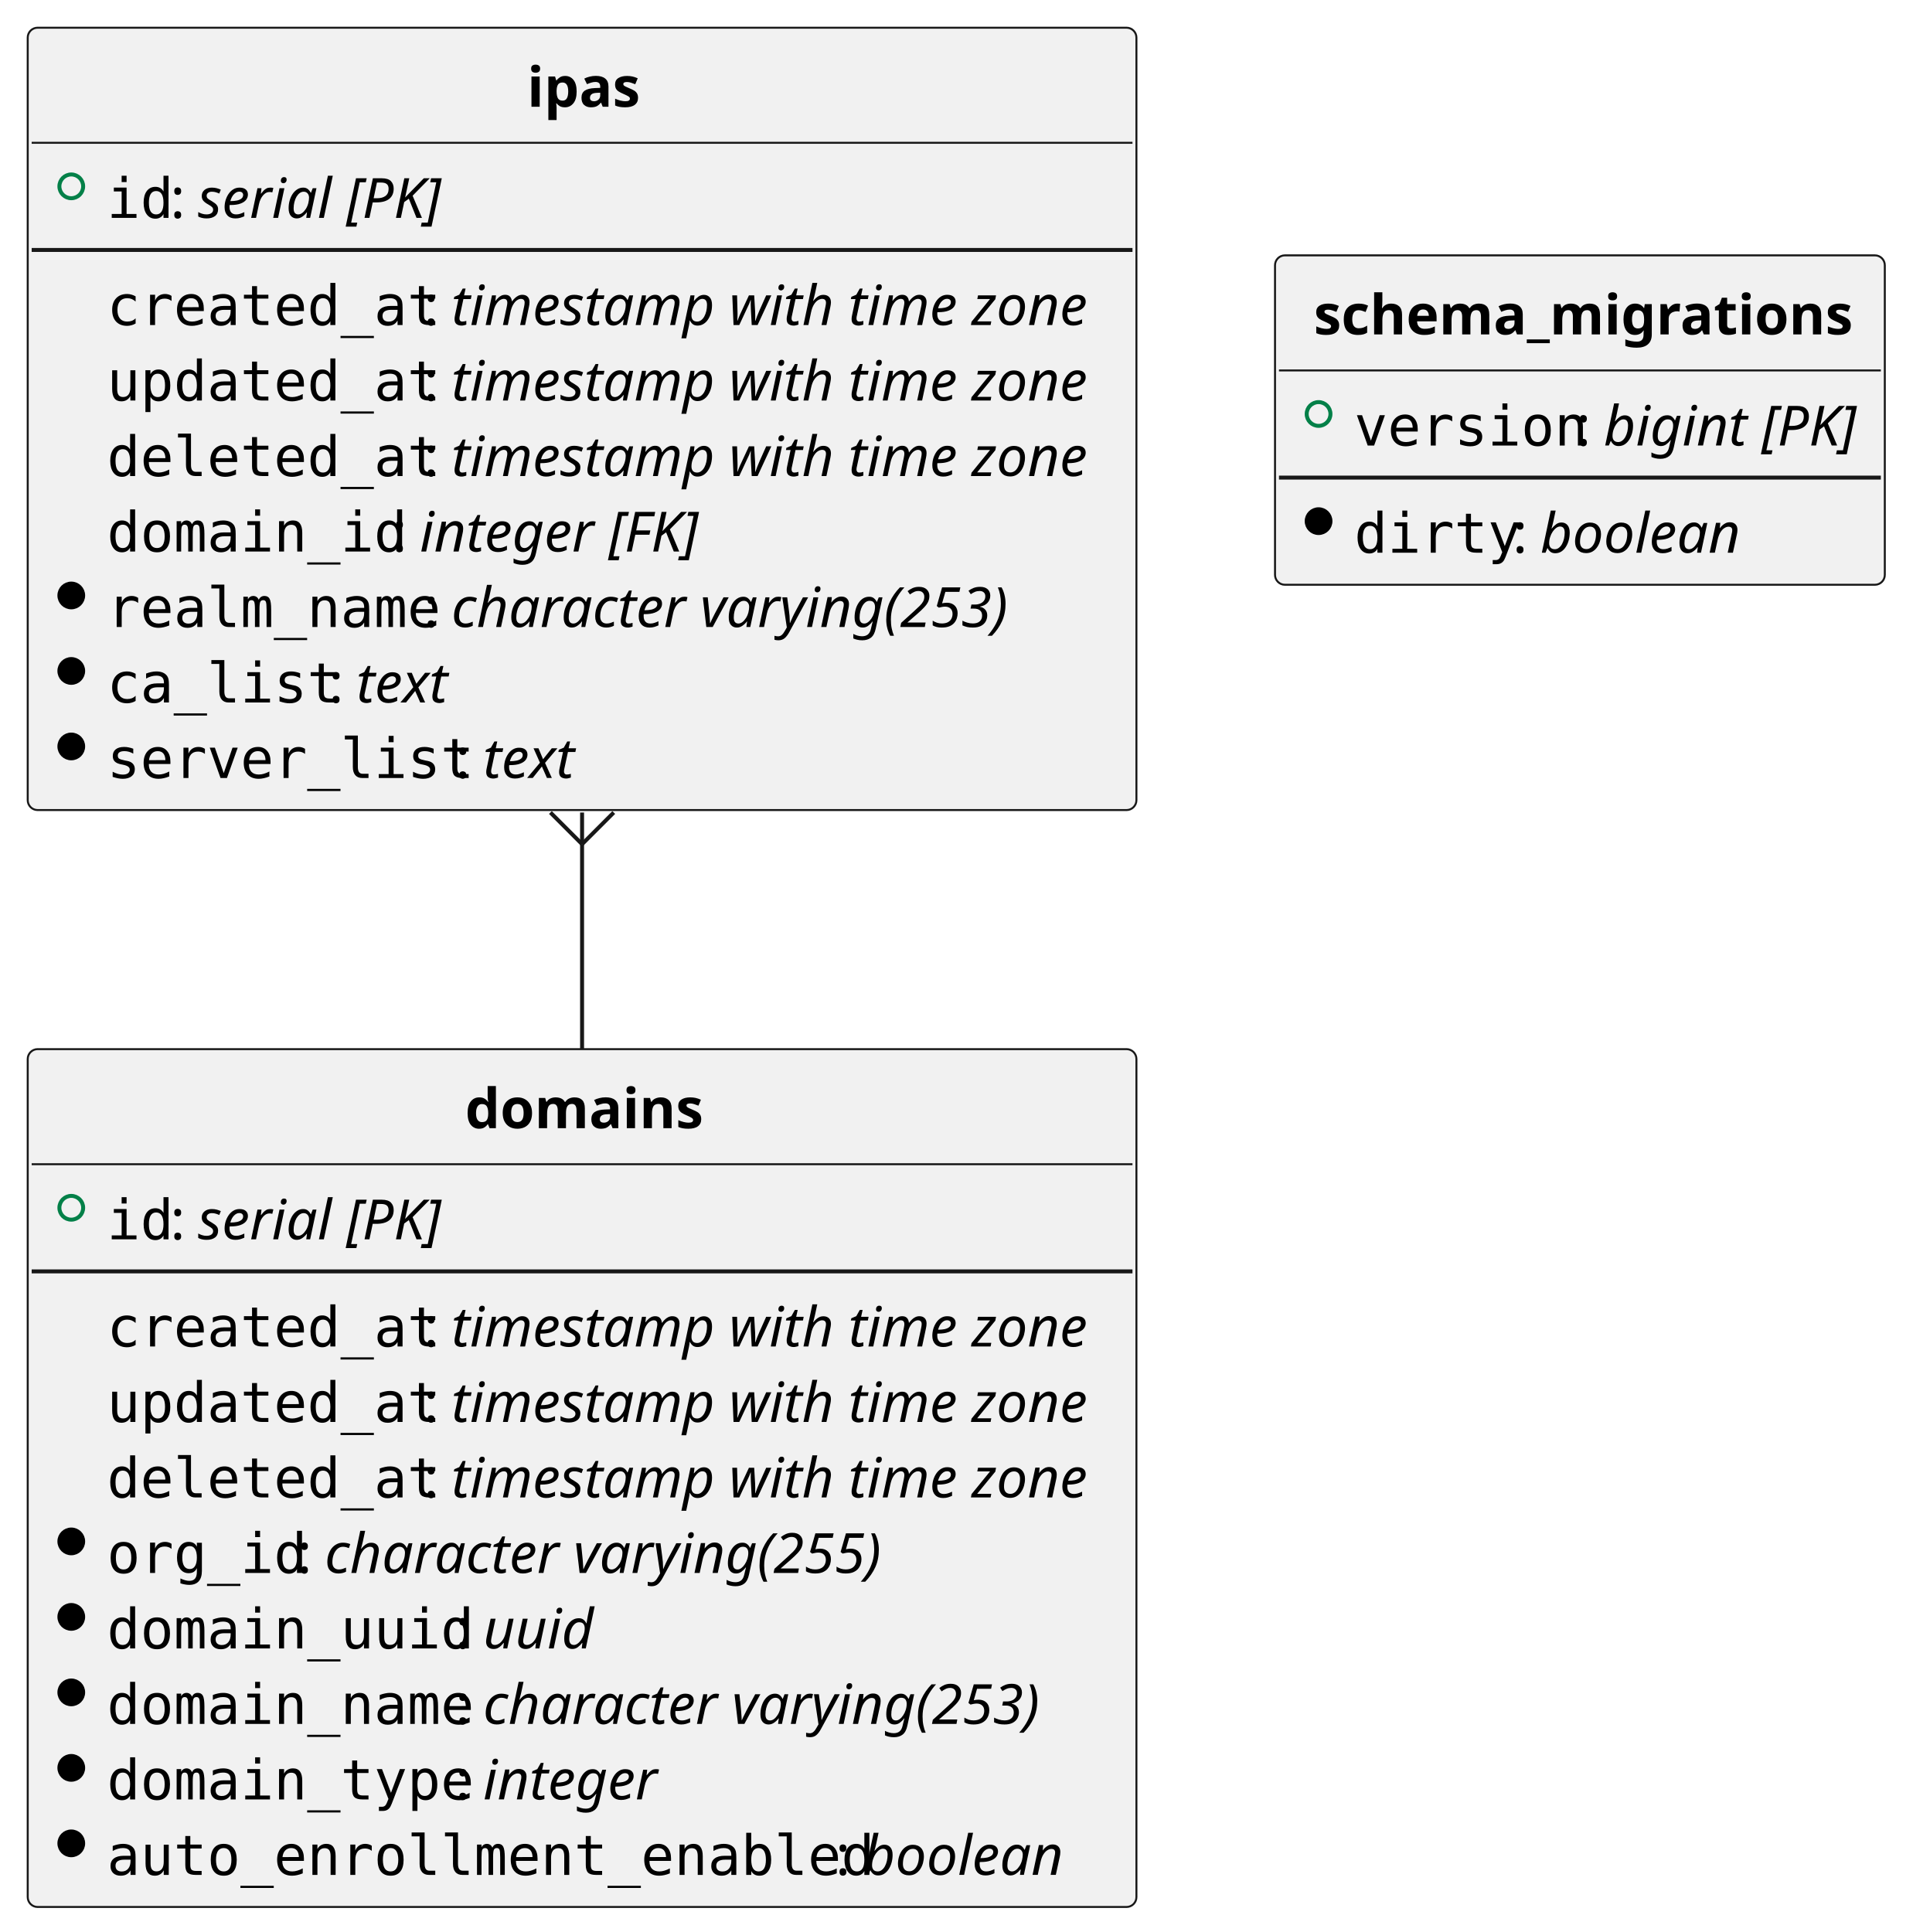
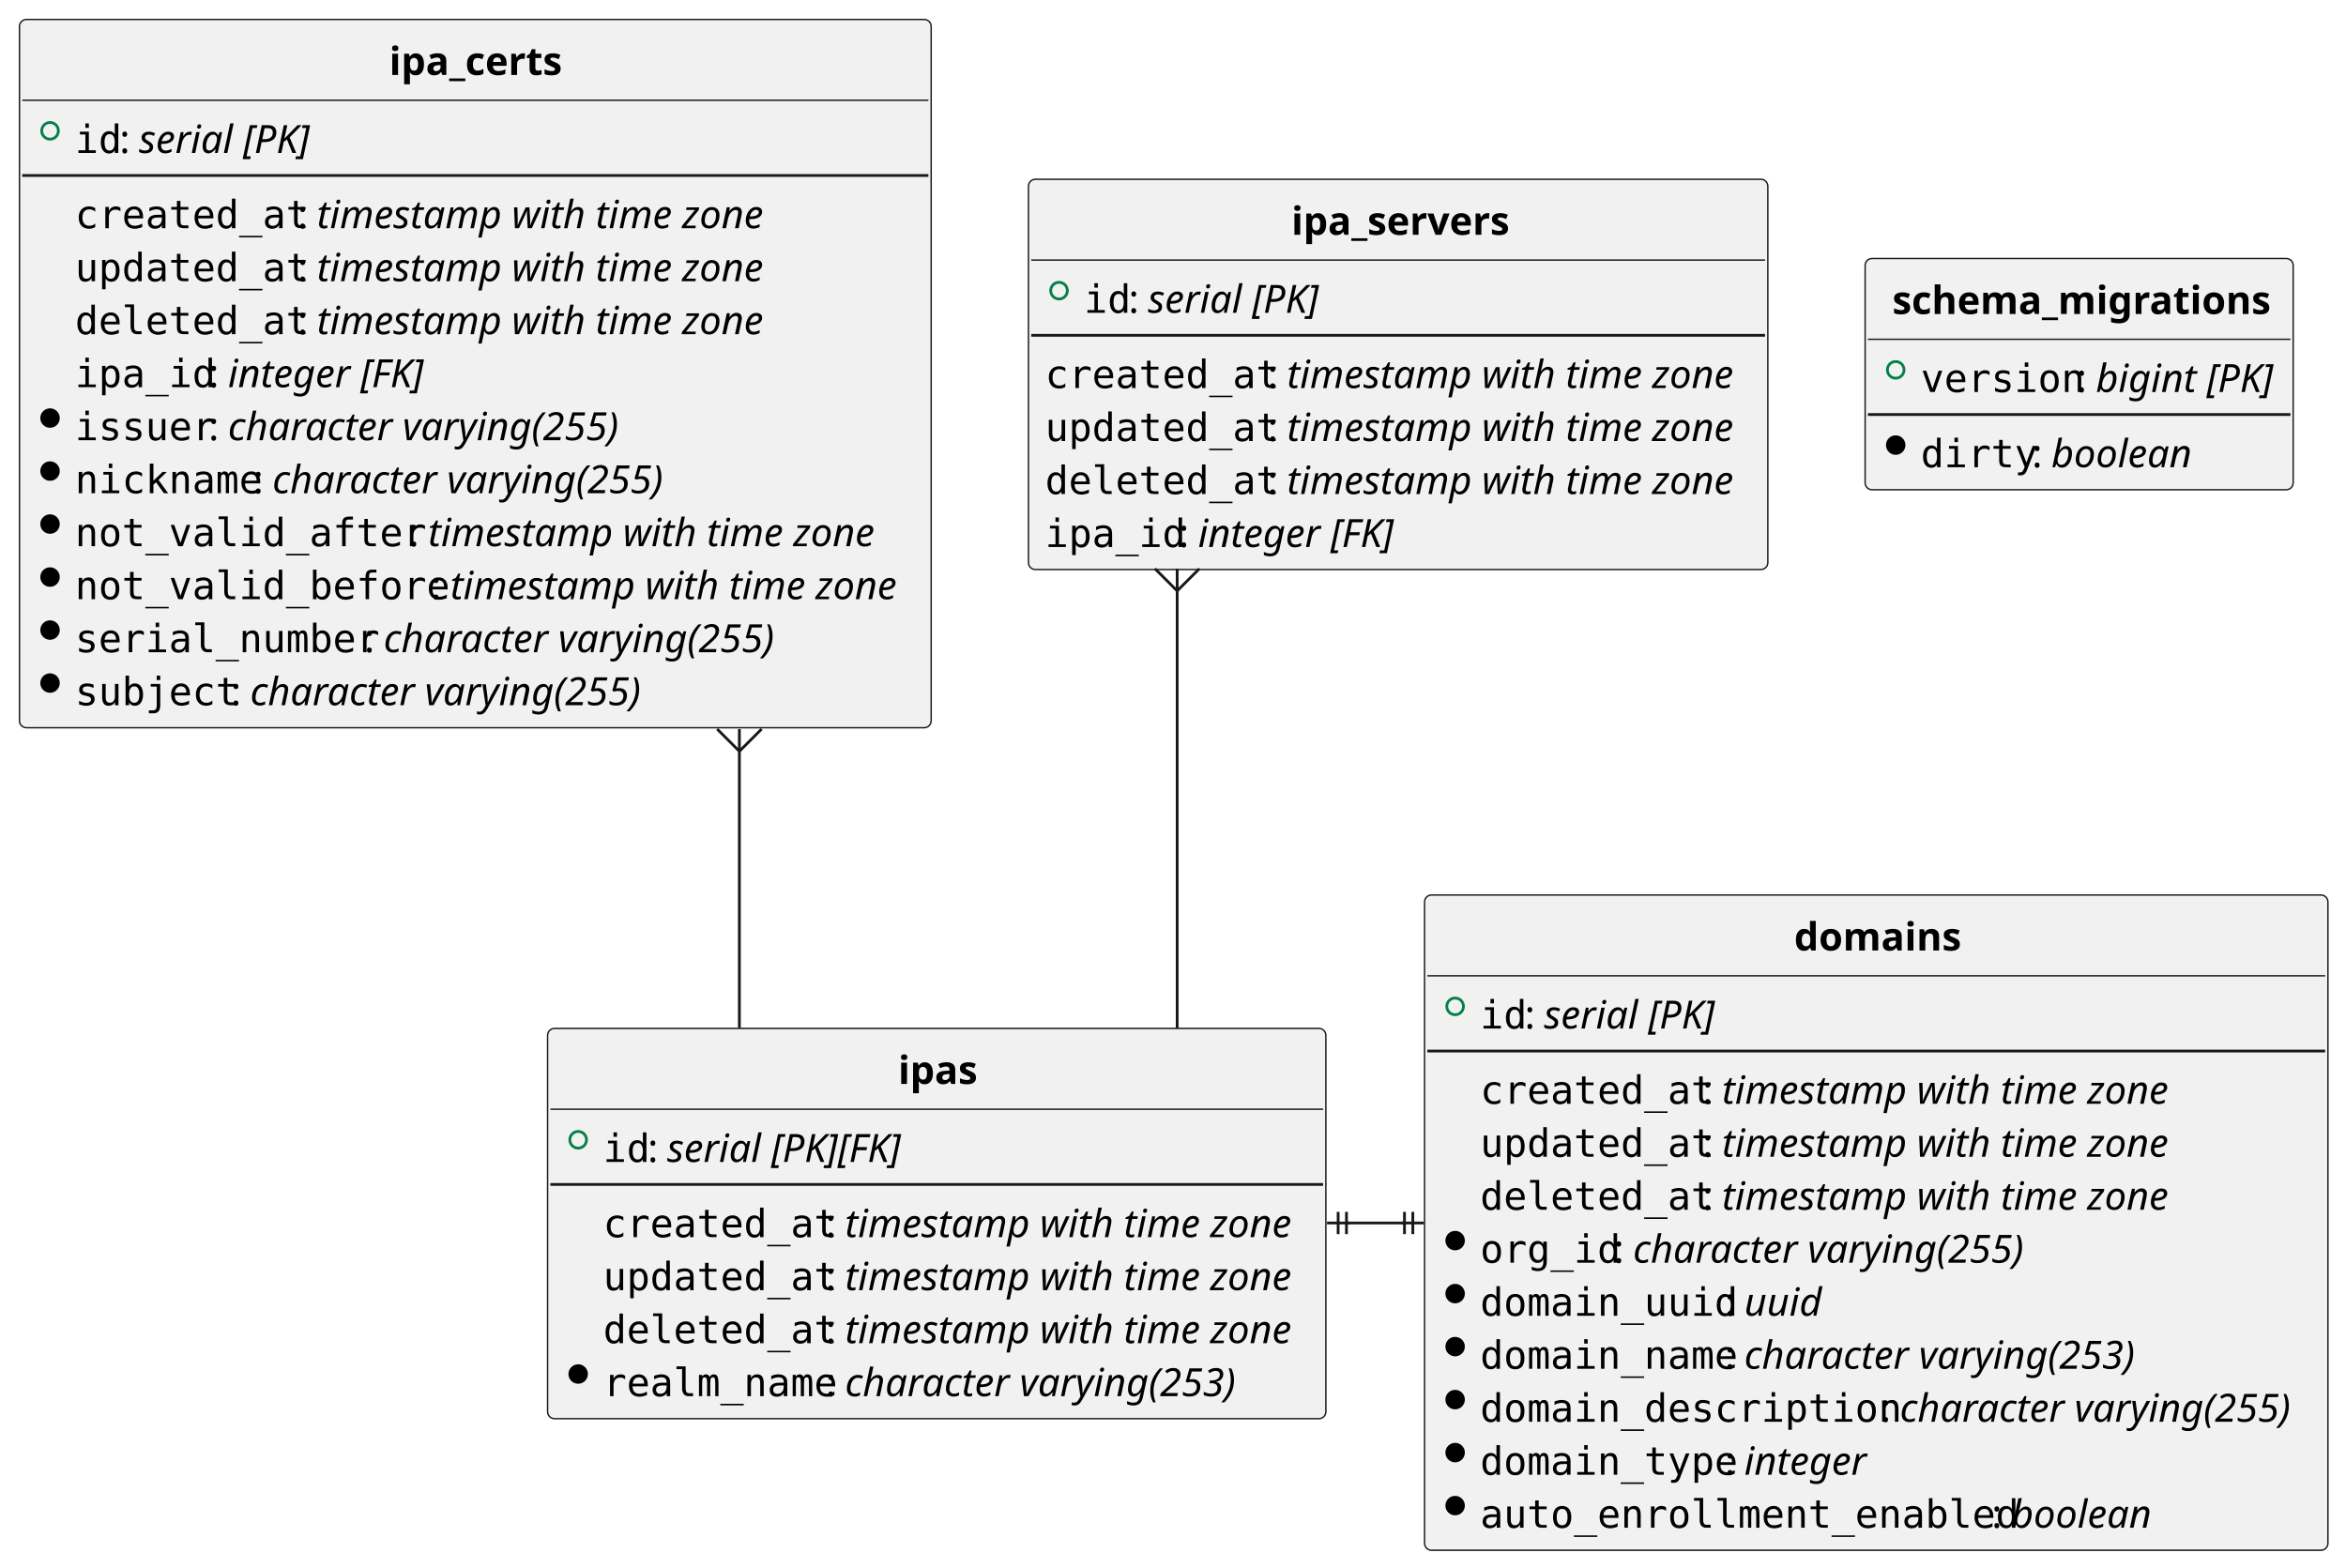
- <svg xmlns="http://www.w3.org/2000/svg" contentStyleType="text/css" height="488px" preserveAspectRatio="none" style="width:483px;height:488px;background:#FFFFFF;" version="1.1" viewBox="0 0 483 488" width="483px" zoomAndPan="magnify">
+ <svg xmlns="http://www.w3.org/2000/svg" contentStyleType="text/css" height="564px" preserveAspectRatio="none" style="width:844px;height:564px;background:#FFFFFF;" version="1.1" viewBox="0 0 844 564" width="844px" zoomAndPan="magnify">
  <defs />
  <g>
    <g id="elem_**domains**">
-       <rect codeLine="4" fill="#F1F1F1" height="216.679" id="**domains**" rx="2.5" ry="2.5" style="stroke:#181818;stroke-width:0.5;" width="280" x="7" y="265" />
-       <text fill="#000000" font-family="sans-serif" font-size="14" font-weight="bold" lengthAdjust="spacing" textLength="59.062" x="117.469" y="284.966">domains</text>
-       <line style="stroke:#181818;stroke-width:0.5;" x1="8" x2="286" y1="294.068" y2="294.068" />
-       <ellipse cx="18" cy="305.068" fill="none" rx="3" ry="3" style="stroke:#038048;stroke-width:1.0;" />
-       <text fill="#000000" font-family="monospace" font-size="14" lengthAdjust="spacing" textLength="16" x="27" y="313.034">id</text>
-       <text fill="#000000" font-family="sans-serif" font-size="14" lengthAdjust="spacing" textLength="3" x="43" y="313.034">:</text>
-       <text fill="#000000" font-family="sans-serif" font-size="14" font-style="italic" lengthAdjust="spacing" textLength="63" x="50" y="313.034">serial [PK]</text>
-       <line style="stroke:#181818;stroke-width:1.0;" x1="8" x2="286" y1="321.136" y2="321.136" />
-       <text fill="#000000" font-family="monospace" font-size="14" lengthAdjust="spacing" textLength="80" x="27" y="340.102">created_at</text>
-       <text fill="#000000" font-family="sans-serif" font-size="14" lengthAdjust="spacing" textLength="3" x="107" y="340.102">:</text>
-       <text fill="#000000" font-family="sans-serif" font-size="14" font-style="italic" lengthAdjust="spacing" textLength="163" x="114" y="340.102">timestamp with time zone</text>
-       <text fill="#000000" font-family="monospace" font-size="14" lengthAdjust="spacing" textLength="80" x="27" y="359.17">updated_at</text>
-       <text fill="#000000" font-family="sans-serif" font-size="14" lengthAdjust="spacing" textLength="3" x="107" y="359.17">:</text>
-       <text fill="#000000" font-family="sans-serif" font-size="14" font-style="italic" lengthAdjust="spacing" textLength="163" x="114" y="359.17">timestamp with time zone</text>
-       <text fill="#000000" font-family="monospace" font-size="14" lengthAdjust="spacing" textLength="80" x="27" y="378.238">deleted_at</text>
-       <text fill="#000000" font-family="sans-serif" font-size="14" lengthAdjust="spacing" textLength="3" x="107" y="378.238">:</text>
-       <text fill="#000000" font-family="sans-serif" font-size="14" font-style="italic" lengthAdjust="spacing" textLength="163" x="114" y="378.238">timestamp with time zone</text>
-       <ellipse cx="18" cy="389.34" fill="#000000" rx="3" ry="3" style="stroke:#000000;stroke-width:1.0;" />
-       <text fill="#000000" font-family="monospace" font-size="14" lengthAdjust="spacing" textLength="48" x="27" y="397.305">org_id</text>
-       <text fill="#000000" font-family="sans-serif" font-size="14" lengthAdjust="spacing" textLength="3" x="75" y="397.305">:</text>
-       <text fill="#000000" font-family="sans-serif" font-size="14" font-style="italic" lengthAdjust="spacing" textLength="144" x="82" y="397.305">character varying(255)</text>
-       <ellipse cx="18" cy="408.408" fill="#000000" rx="3" ry="3" style="stroke:#000000;stroke-width:1.0;" />
-       <text fill="#000000" font-family="monospace" font-size="14" lengthAdjust="spacing" textLength="88" x="27" y="416.373">domain_uuid</text>
-       <text fill="#000000" font-family="sans-serif" font-size="14" lengthAdjust="spacing" textLength="3" x="115" y="416.373">:</text>
-       <text fill="#000000" font-family="sans-serif" font-size="14" font-style="italic" lengthAdjust="spacing" textLength="28" x="122" y="416.373">uuid</text>
-       <ellipse cx="18" cy="427.475" fill="#000000" rx="3" ry="3" style="stroke:#000000;stroke-width:1.0;" />
-       <text fill="#000000" font-family="monospace" font-size="14" lengthAdjust="spacing" textLength="88" x="27" y="435.441">domain_name</text>
-       <text fill="#000000" font-family="sans-serif" font-size="14" lengthAdjust="spacing" textLength="3" x="115" y="435.441">:</text>
-       <text fill="#000000" font-family="sans-serif" font-size="14" font-style="italic" lengthAdjust="spacing" textLength="144" x="122" y="435.441">character varying(253)</text>
-       <ellipse cx="18" cy="446.543" fill="#000000" rx="3" ry="3" style="stroke:#000000;stroke-width:1.0;" />
-       <text fill="#000000" font-family="monospace" font-size="14" lengthAdjust="spacing" textLength="88" x="27" y="454.509">domain_type</text>
-       <text fill="#000000" font-family="sans-serif" font-size="14" lengthAdjust="spacing" textLength="3" x="115" y="454.509">:</text>
-       <text fill="#000000" font-family="sans-serif" font-size="14" font-style="italic" lengthAdjust="spacing" textLength="45" x="122" y="454.509">integer</text>
-       <ellipse cx="18" cy="465.611" fill="#000000" rx="3" ry="3" style="stroke:#000000;stroke-width:1.0;" />
-       <text fill="#000000" font-family="monospace" font-size="14" lengthAdjust="spacing" textLength="184" x="27" y="473.577">auto_enrollment_enabled</text>
-       <text fill="#000000" font-family="sans-serif" font-size="14" lengthAdjust="spacing" textLength="3" x="211" y="473.577">:</text>
-       <text fill="#000000" font-family="sans-serif" font-size="14" font-style="italic" lengthAdjust="spacing" textLength="51" x="218" y="473.577">boolean</text>
+       <rect codeLine="4" fill="#F1F1F1" height="235.747" id="**domains**" rx="2.5" ry="2.5" style="stroke:#181818;stroke-width:0.5;" width="325" x="512.5" y="322" />
+       <text fill="#000000" font-family="sans-serif" font-size="14" font-weight="bold" lengthAdjust="spacing" textLength="59.062" x="645.469" y="341.966">domains</text>
+       <line style="stroke:#181818;stroke-width:0.5;" x1="513.5" x2="836.5" y1="351.068" y2="351.068" />
+       <ellipse cx="523.5" cy="362.068" fill="none" rx="3" ry="3" style="stroke:#038048;stroke-width:1.0;" />
+       <text fill="#000000" font-family="monospace" font-size="14" lengthAdjust="spacing" textLength="16" x="532.5" y="370.034">id</text>
+       <text fill="#000000" font-family="sans-serif" font-size="14" lengthAdjust="spacing" textLength="3" x="548.5" y="370.034">:</text>
+       <text fill="#000000" font-family="sans-serif" font-size="14" font-style="italic" lengthAdjust="spacing" textLength="63" x="555.5" y="370.034">serial [PK]</text>
+       <line style="stroke:#181818;stroke-width:1.0;" x1="513.5" x2="836.5" y1="378.136" y2="378.136" />
+       <text fill="#000000" font-family="monospace" font-size="14" lengthAdjust="spacing" textLength="80" x="532.5" y="397.102">created_at</text>
+       <text fill="#000000" font-family="sans-serif" font-size="14" lengthAdjust="spacing" textLength="3" x="612.5" y="397.102">:</text>
+       <text fill="#000000" font-family="sans-serif" font-size="14" font-style="italic" lengthAdjust="spacing" textLength="163" x="619.5" y="397.102">timestamp with time zone</text>
+       <text fill="#000000" font-family="monospace" font-size="14" lengthAdjust="spacing" textLength="80" x="532.5" y="416.17">updated_at</text>
+       <text fill="#000000" font-family="sans-serif" font-size="14" lengthAdjust="spacing" textLength="3" x="612.5" y="416.17">:</text>
+       <text fill="#000000" font-family="sans-serif" font-size="14" font-style="italic" lengthAdjust="spacing" textLength="163" x="619.5" y="416.17">timestamp with time zone</text>
+       <text fill="#000000" font-family="monospace" font-size="14" lengthAdjust="spacing" textLength="80" x="532.5" y="435.238">deleted_at</text>
+       <text fill="#000000" font-family="sans-serif" font-size="14" lengthAdjust="spacing" textLength="3" x="612.5" y="435.238">:</text>
+       <text fill="#000000" font-family="sans-serif" font-size="14" font-style="italic" lengthAdjust="spacing" textLength="163" x="619.5" y="435.238">timestamp with time zone</text>
+       <ellipse cx="523.5" cy="446.34" fill="#000000" rx="3" ry="3" style="stroke:#000000;stroke-width:1.0;" />
+       <text fill="#000000" font-family="monospace" font-size="14" lengthAdjust="spacing" textLength="48" x="532.5" y="454.305">org_id</text>
+       <text fill="#000000" font-family="sans-serif" font-size="14" lengthAdjust="spacing" textLength="3" x="580.5" y="454.305">:</text>
+       <text fill="#000000" font-family="sans-serif" font-size="14" font-style="italic" lengthAdjust="spacing" textLength="144" x="587.5" y="454.305">character varying(255)</text>
+       <ellipse cx="523.5" cy="465.408" fill="#000000" rx="3" ry="3" style="stroke:#000000;stroke-width:1.0;" />
+       <text fill="#000000" font-family="monospace" font-size="14" lengthAdjust="spacing" textLength="88" x="532.5" y="473.373">domain_uuid</text>
+       <text fill="#000000" font-family="sans-serif" font-size="14" lengthAdjust="spacing" textLength="3" x="620.5" y="473.373">:</text>
+       <text fill="#000000" font-family="sans-serif" font-size="14" font-style="italic" lengthAdjust="spacing" textLength="28" x="627.5" y="473.373">uuid</text>
+       <ellipse cx="523.5" cy="484.475" fill="#000000" rx="3" ry="3" style="stroke:#000000;stroke-width:1.0;" />
+       <text fill="#000000" font-family="monospace" font-size="14" lengthAdjust="spacing" textLength="88" x="532.5" y="492.441">domain_name</text>
+       <text fill="#000000" font-family="sans-serif" font-size="14" lengthAdjust="spacing" textLength="3" x="620.5" y="492.441">:</text>
+       <text fill="#000000" font-family="sans-serif" font-size="14" font-style="italic" lengthAdjust="spacing" textLength="144" x="627.5" y="492.441">character varying(253)</text>
+       <ellipse cx="523.5" cy="503.543" fill="#000000" rx="3" ry="3" style="stroke:#000000;stroke-width:1.0;" />
+       <text fill="#000000" font-family="monospace" font-size="14" lengthAdjust="spacing" textLength="144" x="532.5" y="511.509">domain_description</text>
+       <text fill="#000000" font-family="sans-serif" font-size="14" lengthAdjust="spacing" textLength="3" x="676.5" y="511.509">:</text>
+       <text fill="#000000" font-family="sans-serif" font-size="14" font-style="italic" lengthAdjust="spacing" textLength="144" x="683.5" y="511.509">character varying(255)</text>
+       <ellipse cx="523.5" cy="522.611" fill="#000000" rx="3" ry="3" style="stroke:#000000;stroke-width:1.0;" />
+       <text fill="#000000" font-family="monospace" font-size="14" lengthAdjust="spacing" textLength="88" x="532.5" y="530.577">domain_type</text>
+       <text fill="#000000" font-family="sans-serif" font-size="14" lengthAdjust="spacing" textLength="3" x="620.5" y="530.577">:</text>
+       <text fill="#000000" font-family="sans-serif" font-size="14" font-style="italic" lengthAdjust="spacing" textLength="45" x="627.5" y="530.577">integer</text>
+       <ellipse cx="523.5" cy="541.679" fill="#000000" rx="3" ry="3" style="stroke:#000000;stroke-width:1.0;" />
+       <text fill="#000000" font-family="monospace" font-size="14" lengthAdjust="spacing" textLength="184" x="532.5" y="549.645">auto_enrollment_enabled</text>
+       <text fill="#000000" font-family="sans-serif" font-size="14" lengthAdjust="spacing" textLength="3" x="716.5" y="549.645">:</text>
+       <text fill="#000000" font-family="sans-serif" font-size="14" font-style="italic" lengthAdjust="spacing" textLength="51" x="723.5" y="549.645">boolean</text>
    </g>
-     <g id="elem_**ipas**">
-       <rect codeLine="17" fill="#F1F1F1" height="197.611" id="**ipas**" rx="2.5" ry="2.5" style="stroke:#181818;stroke-width:0.5;" width="280" x="7" y="7" />
-       <text fill="#000000" font-family="sans-serif" font-size="14" font-weight="bold" lengthAdjust="spacing" textLength="27.75" x="133.125" y="26.966">ipas</text>
-       <line style="stroke:#181818;stroke-width:0.5;" x1="8" x2="286" y1="36.068" y2="36.068" />
+     <g id="elem_**ipa_certs**">
+       <rect codeLine="18" fill="#F1F1F1" height="254.815" id="**ipa_certs**" rx="2.5" ry="2.5" style="stroke:#181818;stroke-width:0.5;" width="328" x="7" y="7" />
+       <text fill="#000000" font-family="sans-serif" font-size="14" font-weight="bold" lengthAdjust="spacing" textLength="61.938" x="140.031" y="26.966">ipa_certs</text>
+       <line style="stroke:#181818;stroke-width:0.5;" x1="8" x2="334" y1="36.068" y2="36.068" />
      <ellipse cx="18" cy="47.068" fill="none" rx="3" ry="3" style="stroke:#038048;stroke-width:1.0;" />
      <text fill="#000000" font-family="monospace" font-size="14" lengthAdjust="spacing" textLength="16" x="27" y="55.034">id</text>
      <text fill="#000000" font-family="sans-serif" font-size="14" lengthAdjust="spacing" textLength="3" x="43" y="55.034">:</text>
      <text fill="#000000" font-family="sans-serif" font-size="14" font-style="italic" lengthAdjust="spacing" textLength="63" x="50" y="55.034">serial [PK]</text>
-       <line style="stroke:#181818;stroke-width:1.0;" x1="8" x2="286" y1="63.136" y2="63.136" />
+       <line style="stroke:#181818;stroke-width:1.0;" x1="8" x2="334" y1="63.136" y2="63.136" />
      <text fill="#000000" font-family="monospace" font-size="14" lengthAdjust="spacing" textLength="80" x="27" y="82.102">created_at</text>
      <text fill="#000000" font-family="sans-serif" font-size="14" lengthAdjust="spacing" textLength="3" x="107" y="82.102">:</text>
      <text fill="#000000" font-family="sans-serif" font-size="14" font-style="italic" lengthAdjust="spacing" textLength="163" x="114" y="82.102">timestamp with time zone</text>
      <text fill="#000000" font-family="monospace" font-size="14" lengthAdjust="spacing" textLength="80" x="27" y="101.17">updated_at</text>
      <text fill="#000000" font-family="sans-serif" font-size="14" lengthAdjust="spacing" textLength="3" x="107" y="101.17">:</text>
      <text fill="#000000" font-family="sans-serif" font-size="14" font-style="italic" lengthAdjust="spacing" textLength="163" x="114" y="101.17">timestamp with time zone</text>
      <text fill="#000000" font-family="monospace" font-size="14" lengthAdjust="spacing" textLength="80" x="27" y="120.238">deleted_at</text>
      <text fill="#000000" font-family="sans-serif" font-size="14" lengthAdjust="spacing" textLength="3" x="107" y="120.238">:</text>
      <text fill="#000000" font-family="sans-serif" font-size="14" font-style="italic" lengthAdjust="spacing" textLength="163" x="114" y="120.238">timestamp with time zone</text>
-       <text fill="#000000" font-family="monospace" font-size="14" lengthAdjust="spacing" textLength="72" x="27" y="139.305">domain_id</text>
-       <text fill="#000000" font-family="sans-serif" font-size="14" lengthAdjust="spacing" textLength="3" x="99" y="139.305">:</text>
-       <text fill="#000000" font-family="sans-serif" font-size="14" font-style="italic" lengthAdjust="spacing" textLength="72" x="106" y="139.305">integer [FK]</text>
+       <text fill="#000000" font-family="monospace" font-size="14" lengthAdjust="spacing" textLength="48" x="27" y="139.305">ipa_id</text>
+       <text fill="#000000" font-family="sans-serif" font-size="14" lengthAdjust="spacing" textLength="3" x="75" y="139.305">:</text>
+       <text fill="#000000" font-family="sans-serif" font-size="14" font-style="italic" lengthAdjust="spacing" textLength="72" x="82" y="139.305">integer [FK]</text>
      <ellipse cx="18" cy="150.407" fill="#000000" rx="3" ry="3" style="stroke:#000000;stroke-width:1.0;" />
-       <text fill="#000000" font-family="monospace" font-size="14" lengthAdjust="spacing" textLength="80" x="27" y="158.373">realm_name</text>
-       <text fill="#000000" font-family="sans-serif" font-size="14" lengthAdjust="spacing" textLength="3" x="107" y="158.373">:</text>
-       <text fill="#000000" font-family="sans-serif" font-size="14" font-style="italic" lengthAdjust="spacing" textLength="144" x="114" y="158.373">character varying(253)</text>
+       <text fill="#000000" font-family="monospace" font-size="14" lengthAdjust="spacing" textLength="48" x="27" y="158.373">issuer</text>
+       <text fill="#000000" font-family="sans-serif" font-size="14" lengthAdjust="spacing" textLength="3" x="75" y="158.373">:</text>
+       <text fill="#000000" font-family="sans-serif" font-size="14" font-style="italic" lengthAdjust="spacing" textLength="144" x="82" y="158.373">character varying(255)</text>
      <ellipse cx="18" cy="169.475" fill="#000000" rx="3" ry="3" style="stroke:#000000;stroke-width:1.0;" />
-       <text fill="#000000" font-family="monospace" font-size="14" lengthAdjust="spacing" textLength="56" x="27" y="177.441">ca_list</text>
-       <text fill="#000000" font-family="sans-serif" font-size="14" lengthAdjust="spacing" textLength="3" x="83" y="177.441">:</text>
-       <text fill="#000000" font-family="sans-serif" font-size="14" font-style="italic" lengthAdjust="spacing" textLength="24" x="90" y="177.441">text</text>
+       <text fill="#000000" font-family="monospace" font-size="14" lengthAdjust="spacing" textLength="64" x="27" y="177.441">nickname</text>
+       <text fill="#000000" font-family="sans-serif" font-size="14" lengthAdjust="spacing" textLength="3" x="91" y="177.441">:</text>
+       <text fill="#000000" font-family="sans-serif" font-size="14" font-style="italic" lengthAdjust="spacing" textLength="144" x="98" y="177.441">character varying(255)</text>
      <ellipse cx="18" cy="188.543" fill="#000000" rx="3" ry="3" style="stroke:#000000;stroke-width:1.0;" />
-       <text fill="#000000" font-family="monospace" font-size="14" lengthAdjust="spacing" textLength="88" x="27" y="196.509">server_list</text>
-       <text fill="#000000" font-family="sans-serif" font-size="14" lengthAdjust="spacing" textLength="3" x="115" y="196.509">:</text>
-       <text fill="#000000" font-family="sans-serif" font-size="14" font-style="italic" lengthAdjust="spacing" textLength="24" x="122" y="196.509">text</text>
+       <text fill="#000000" font-family="monospace" font-size="14" lengthAdjust="spacing" textLength="120" x="27" y="196.509">not_valid_after</text>
+       <text fill="#000000" font-family="sans-serif" font-size="14" lengthAdjust="spacing" textLength="3" x="147" y="196.509">:</text>
+       <text fill="#000000" font-family="sans-serif" font-size="14" font-style="italic" lengthAdjust="spacing" textLength="163" x="154" y="196.509">timestamp with time zone</text>
+       <ellipse cx="18" cy="207.611" fill="#000000" rx="3" ry="3" style="stroke:#000000;stroke-width:1.0;" />
+       <text fill="#000000" font-family="monospace" font-size="14" lengthAdjust="spacing" textLength="128" x="27" y="215.577">not_valid_before</text>
+       <text fill="#000000" font-family="sans-serif" font-size="14" lengthAdjust="spacing" textLength="3" x="155" y="215.577">:</text>
+       <text fill="#000000" font-family="sans-serif" font-size="14" font-style="italic" lengthAdjust="spacing" textLength="163" x="162" y="215.577">timestamp with time zone</text>
+       <ellipse cx="18" cy="226.679" fill="#000000" rx="3" ry="3" style="stroke:#000000;stroke-width:1.0;" />
+       <text fill="#000000" font-family="monospace" font-size="14" lengthAdjust="spacing" textLength="104" x="27" y="234.645">serial_number</text>
+       <text fill="#000000" font-family="sans-serif" font-size="14" lengthAdjust="spacing" textLength="3" x="131" y="234.645">:</text>
+       <text fill="#000000" font-family="sans-serif" font-size="14" font-style="italic" lengthAdjust="spacing" textLength="144" x="138" y="234.645">character varying(255)</text>
+       <ellipse cx="18" cy="245.747" fill="#000000" rx="3" ry="3" style="stroke:#000000;stroke-width:1.0;" />
+       <text fill="#000000" font-family="monospace" font-size="14" lengthAdjust="spacing" textLength="56" x="27" y="253.713">subject</text>
+       <text fill="#000000" font-family="sans-serif" font-size="14" lengthAdjust="spacing" textLength="3" x="83" y="253.713">:</text>
+       <text fill="#000000" font-family="sans-serif" font-size="14" font-style="italic" lengthAdjust="spacing" textLength="144" x="90" y="253.713">character varying(255)</text>
+     </g>
+     <g id="elem_**ipa_servers**">
+       <rect codeLine="33" fill="#F1F1F1" height="140.407" id="**ipa_servers**" rx="2.5" ry="2.5" style="stroke:#181818;stroke-width:0.5;" width="266" x="370" y="64.5" />
+       <text fill="#000000" font-family="sans-serif" font-size="14" font-weight="bold" lengthAdjust="spacing" textLength="76.812" x="464.594" y="84.466">ipa_servers</text>
+       <line style="stroke:#181818;stroke-width:0.5;" x1="371" x2="635" y1="93.568" y2="93.568" />
+       <ellipse cx="381" cy="104.568" fill="none" rx="3" ry="3" style="stroke:#038048;stroke-width:1.0;" />
+       <text fill="#000000" font-family="monospace" font-size="14" lengthAdjust="spacing" textLength="16" x="390" y="112.534">id</text>
+       <text fill="#000000" font-family="sans-serif" font-size="14" lengthAdjust="spacing" textLength="3" x="406" y="112.534">:</text>
+       <text fill="#000000" font-family="sans-serif" font-size="14" font-style="italic" lengthAdjust="spacing" textLength="63" x="413" y="112.534">serial [PK]</text>
+       <line style="stroke:#181818;stroke-width:1.0;" x1="371" x2="635" y1="120.636" y2="120.636" />
+       <text fill="#000000" font-family="monospace" font-size="14" lengthAdjust="spacing" textLength="80" x="376" y="139.602">created_at</text>
+       <text fill="#000000" font-family="sans-serif" font-size="14" lengthAdjust="spacing" textLength="3" x="456" y="139.602">:</text>
+       <text fill="#000000" font-family="sans-serif" font-size="14" font-style="italic" lengthAdjust="spacing" textLength="163" x="463" y="139.602">timestamp with time zone</text>
+       <text fill="#000000" font-family="monospace" font-size="14" lengthAdjust="spacing" textLength="80" x="376" y="158.67">updated_at</text>
+       <text fill="#000000" font-family="sans-serif" font-size="14" lengthAdjust="spacing" textLength="3" x="456" y="158.67">:</text>
+       <text fill="#000000" font-family="sans-serif" font-size="14" font-style="italic" lengthAdjust="spacing" textLength="163" x="463" y="158.67">timestamp with time zone</text>
+       <text fill="#000000" font-family="monospace" font-size="14" lengthAdjust="spacing" textLength="80" x="376" y="177.738">deleted_at</text>
+       <text fill="#000000" font-family="sans-serif" font-size="14" lengthAdjust="spacing" textLength="3" x="456" y="177.738">:</text>
+       <text fill="#000000" font-family="sans-serif" font-size="14" font-style="italic" lengthAdjust="spacing" textLength="163" x="463" y="177.738">timestamp with time zone</text>
+       <text fill="#000000" font-family="monospace" font-size="14" lengthAdjust="spacing" textLength="48" x="376" y="196.805">ipa_id</text>
+       <text fill="#000000" font-family="sans-serif" font-size="14" lengthAdjust="spacing" textLength="3" x="424" y="196.805">:</text>
+       <text fill="#000000" font-family="sans-serif" font-size="14" font-style="italic" lengthAdjust="spacing" textLength="72" x="431" y="196.805">integer [FK]</text>
+     </g>
+     <g id="elem_**ipas**">
+       <rect codeLine="42" fill="#F1F1F1" height="140.407" id="**ipas**" rx="2.5" ry="2.5" style="stroke:#181818;stroke-width:0.5;" width="280" x="197" y="370" />
+       <text fill="#000000" font-family="sans-serif" font-size="14" font-weight="bold" lengthAdjust="spacing" textLength="27.75" x="323.125" y="389.966">ipas</text>
+       <line style="stroke:#181818;stroke-width:0.5;" x1="198" x2="476" y1="399.068" y2="399.068" />
+       <ellipse cx="208" cy="410.068" fill="none" rx="3" ry="3" style="stroke:#038048;stroke-width:1.0;" />
+       <text fill="#000000" font-family="monospace" font-size="14" lengthAdjust="spacing" textLength="16" x="217" y="418.034">id</text>
+       <text fill="#000000" font-family="sans-serif" font-size="14" lengthAdjust="spacing" textLength="3" x="233" y="418.034">:</text>
+       <text fill="#000000" font-family="sans-serif" font-size="14" font-style="italic" lengthAdjust="spacing" textLength="86" x="240" y="418.034">serial [PK][FK]</text>
+       <line style="stroke:#181818;stroke-width:1.0;" x1="198" x2="476" y1="426.136" y2="426.136" />
+       <text fill="#000000" font-family="monospace" font-size="14" lengthAdjust="spacing" textLength="80" x="217" y="445.102">created_at</text>
+       <text fill="#000000" font-family="sans-serif" font-size="14" lengthAdjust="spacing" textLength="3" x="297" y="445.102">:</text>
+       <text fill="#000000" font-family="sans-serif" font-size="14" font-style="italic" lengthAdjust="spacing" textLength="163" x="304" y="445.102">timestamp with time zone</text>
+       <text fill="#000000" font-family="monospace" font-size="14" lengthAdjust="spacing" textLength="80" x="217" y="464.17">updated_at</text>
+       <text fill="#000000" font-family="sans-serif" font-size="14" lengthAdjust="spacing" textLength="3" x="297" y="464.17">:</text>
+       <text fill="#000000" font-family="sans-serif" font-size="14" font-style="italic" lengthAdjust="spacing" textLength="163" x="304" y="464.17">timestamp with time zone</text>
+       <text fill="#000000" font-family="monospace" font-size="14" lengthAdjust="spacing" textLength="80" x="217" y="483.238">deleted_at</text>
+       <text fill="#000000" font-family="sans-serif" font-size="14" lengthAdjust="spacing" textLength="3" x="297" y="483.238">:</text>
+       <text fill="#000000" font-family="sans-serif" font-size="14" font-style="italic" lengthAdjust="spacing" textLength="163" x="304" y="483.238">timestamp with time zone</text>
+       <ellipse cx="208" cy="494.34" fill="#000000" rx="3" ry="3" style="stroke:#000000;stroke-width:1.0;" />
+       <text fill="#000000" font-family="monospace" font-size="14" lengthAdjust="spacing" textLength="80" x="217" y="502.305">realm_name</text>
+       <text fill="#000000" font-family="sans-serif" font-size="14" lengthAdjust="spacing" textLength="3" x="297" y="502.305">:</text>
+       <text fill="#000000" font-family="sans-serif" font-size="14" font-style="italic" lengthAdjust="spacing" textLength="144" x="304" y="502.305">character varying(253)</text>
    </g>
    <g id="elem_**schema_migrations**">
-       <rect codeLine="29" fill="#F1F1F1" height="83.204" id="**schema_migrations**" rx="2.5" ry="2.5" style="stroke:#181818;stroke-width:0.5;" width="154" x="322" y="64.5" />
-       <text fill="#000000" font-family="sans-serif" font-size="14" font-weight="bold" lengthAdjust="spacing" textLength="134.438" x="331.781" y="84.466">schema_migrations</text>
-       <line style="stroke:#181818;stroke-width:0.5;" x1="323" x2="475" y1="93.568" y2="93.568" />
-       <ellipse cx="333" cy="104.568" fill="none" rx="3" ry="3" style="stroke:#038048;stroke-width:1.0;" />
-       <text fill="#000000" font-family="monospace" font-size="14" lengthAdjust="spacing" textLength="56" x="342" y="112.534">version</text>
-       <text fill="#000000" font-family="sans-serif" font-size="14" lengthAdjust="spacing" textLength="3" x="398" y="112.534">:</text>
-       <text fill="#000000" font-family="sans-serif" font-size="14" font-style="italic" lengthAdjust="spacing" textLength="65" x="405" y="112.534">bigint [PK]</text>
-       <line style="stroke:#181818;stroke-width:1.0;" x1="323" x2="475" y1="120.636" y2="120.636" />
-       <ellipse cx="333" cy="131.636" fill="#000000" rx="3" ry="3" style="stroke:#000000;stroke-width:1.0;" />
-       <text fill="#000000" font-family="monospace" font-size="14" lengthAdjust="spacing" textLength="40" x="342" y="139.602">dirty</text>
-       <text fill="#000000" font-family="sans-serif" font-size="14" lengthAdjust="spacing" textLength="3" x="382" y="139.602">:</text>
-       <text fill="#000000" font-family="sans-serif" font-size="14" font-style="italic" lengthAdjust="spacing" textLength="51" x="389" y="139.602">boolean</text>
+       <rect codeLine="51" fill="#F1F1F1" height="83.204" id="**schema_migrations**" rx="2.5" ry="2.5" style="stroke:#181818;stroke-width:0.5;" width="154" x="671" y="93" />
+       <text fill="#000000" font-family="sans-serif" font-size="14" font-weight="bold" lengthAdjust="spacing" textLength="134.438" x="680.781" y="112.966">schema_migrations</text>
+       <line style="stroke:#181818;stroke-width:0.5;" x1="672" x2="824" y1="122.068" y2="122.068" />
+       <ellipse cx="682" cy="133.068" fill="none" rx="3" ry="3" style="stroke:#038048;stroke-width:1.0;" />
+       <text fill="#000000" font-family="monospace" font-size="14" lengthAdjust="spacing" textLength="56" x="691" y="141.034">version</text>
+       <text fill="#000000" font-family="sans-serif" font-size="14" lengthAdjust="spacing" textLength="3" x="747" y="141.034">:</text>
+       <text fill="#000000" font-family="sans-serif" font-size="14" font-style="italic" lengthAdjust="spacing" textLength="65" x="754" y="141.034">bigint [PK]</text>
+       <line style="stroke:#181818;stroke-width:1.0;" x1="672" x2="824" y1="149.136" y2="149.136" />
+       <ellipse cx="682" cy="160.136" fill="#000000" rx="3" ry="3" style="stroke:#000000;stroke-width:1.0;" />
+       <text fill="#000000" font-family="monospace" font-size="14" lengthAdjust="spacing" textLength="40" x="691" y="168.102">dirty</text>
+       <text fill="#000000" font-family="sans-serif" font-size="14" lengthAdjust="spacing" textLength="3" x="731" y="168.102">:</text>
+       <text fill="#000000" font-family="sans-serif" font-size="14" font-style="italic" lengthAdjust="spacing" textLength="51" x="738" y="168.102">boolean</text>
+     </g>
+     <g id="link_**ipa_certs**_**ipas**">
+       <path codeLine="57" d="M266,270.29 C266,270.29 266,369.76 266,369.76 " fill="none" id="**ipa_certs**-backto-**ipas**" style="stroke:#181818;stroke-width:1.0;" />
+       <line style="stroke:#181818;stroke-width:1.0;" x1="266" x2="258" y1="270.29" y2="262.29" />
+       <line style="stroke:#181818;stroke-width:1.0;" x1="266" x2="274" y1="270.29" y2="262.29" />
+       <line style="stroke:#181818;stroke-width:1.0;" x1="266" x2="266" y1="270.29" y2="262.29" />
+     </g>
+     <g id="link_**ipa_servers**_**ipas**">
+       <path codeLine="59" d="M423.5,212.59 C423.5,212.59 423.5,369.97 423.5,369.97 " fill="none" id="**ipa_servers**-backto-**ipas**" style="stroke:#181818;stroke-width:1.0;" />
+       <line style="stroke:#181818;stroke-width:1.0;" x1="423.5" x2="415.5" y1="212.59" y2="204.59" />
+       <line style="stroke:#181818;stroke-width:1.0;" x1="423.5" x2="431.5" y1="212.59" y2="204.59" />
+       <line style="stroke:#181818;stroke-width:1.0;" x1="423.5" x2="423.5" y1="212.59" y2="204.59" />
    </g>
    <g id="link_**ipas**_**domains**">
-       <path codeLine="35" d="M147,213.23 C147,213.23 147,265 147,265 " fill="none" id="**ipas**-backto-**domains**" style="stroke:#181818;stroke-width:1.0;" />
-       <line style="stroke:#181818;stroke-width:1.0;" x1="147" x2="139" y1="213.23" y2="205.23" />
-       <line style="stroke:#181818;stroke-width:1.0;" x1="147" x2="155" y1="213.23" y2="205.23" />
-       <line style="stroke:#181818;stroke-width:1.0;" x1="147" x2="147" y1="213.23" y2="205.23" />
+       <path codeLine="61" d="M484.41,440 C484.41,440 505.28,440 505.28,440 " fill="none" id="**ipas**-**domains**" style="stroke:#181818;stroke-width:1.0;" />
+       <line style="stroke:#181818;stroke-width:1.0;" x1="508.28" x2="508.28" y1="436" y2="444" />
+       <line style="stroke:#181818;stroke-width:1.0;" x1="505.28" x2="505.28" y1="436" y2="444" />
+       <line style="stroke:#181818;stroke-width:1.0;" x1="504.28" x2="512.28" y1="440" y2="440" />
+       <line style="stroke:#181818;stroke-width:1.0;" x1="481.41" x2="481.41" y1="444" y2="436" />
+       <line style="stroke:#181818;stroke-width:1.0;" x1="484.41" x2="484.41" y1="444" y2="436" />
+       <line style="stroke:#181818;stroke-width:1.0;" x1="485.41" x2="477.41" y1="440" y2="440" />
    </g>
  </g>
</svg>
